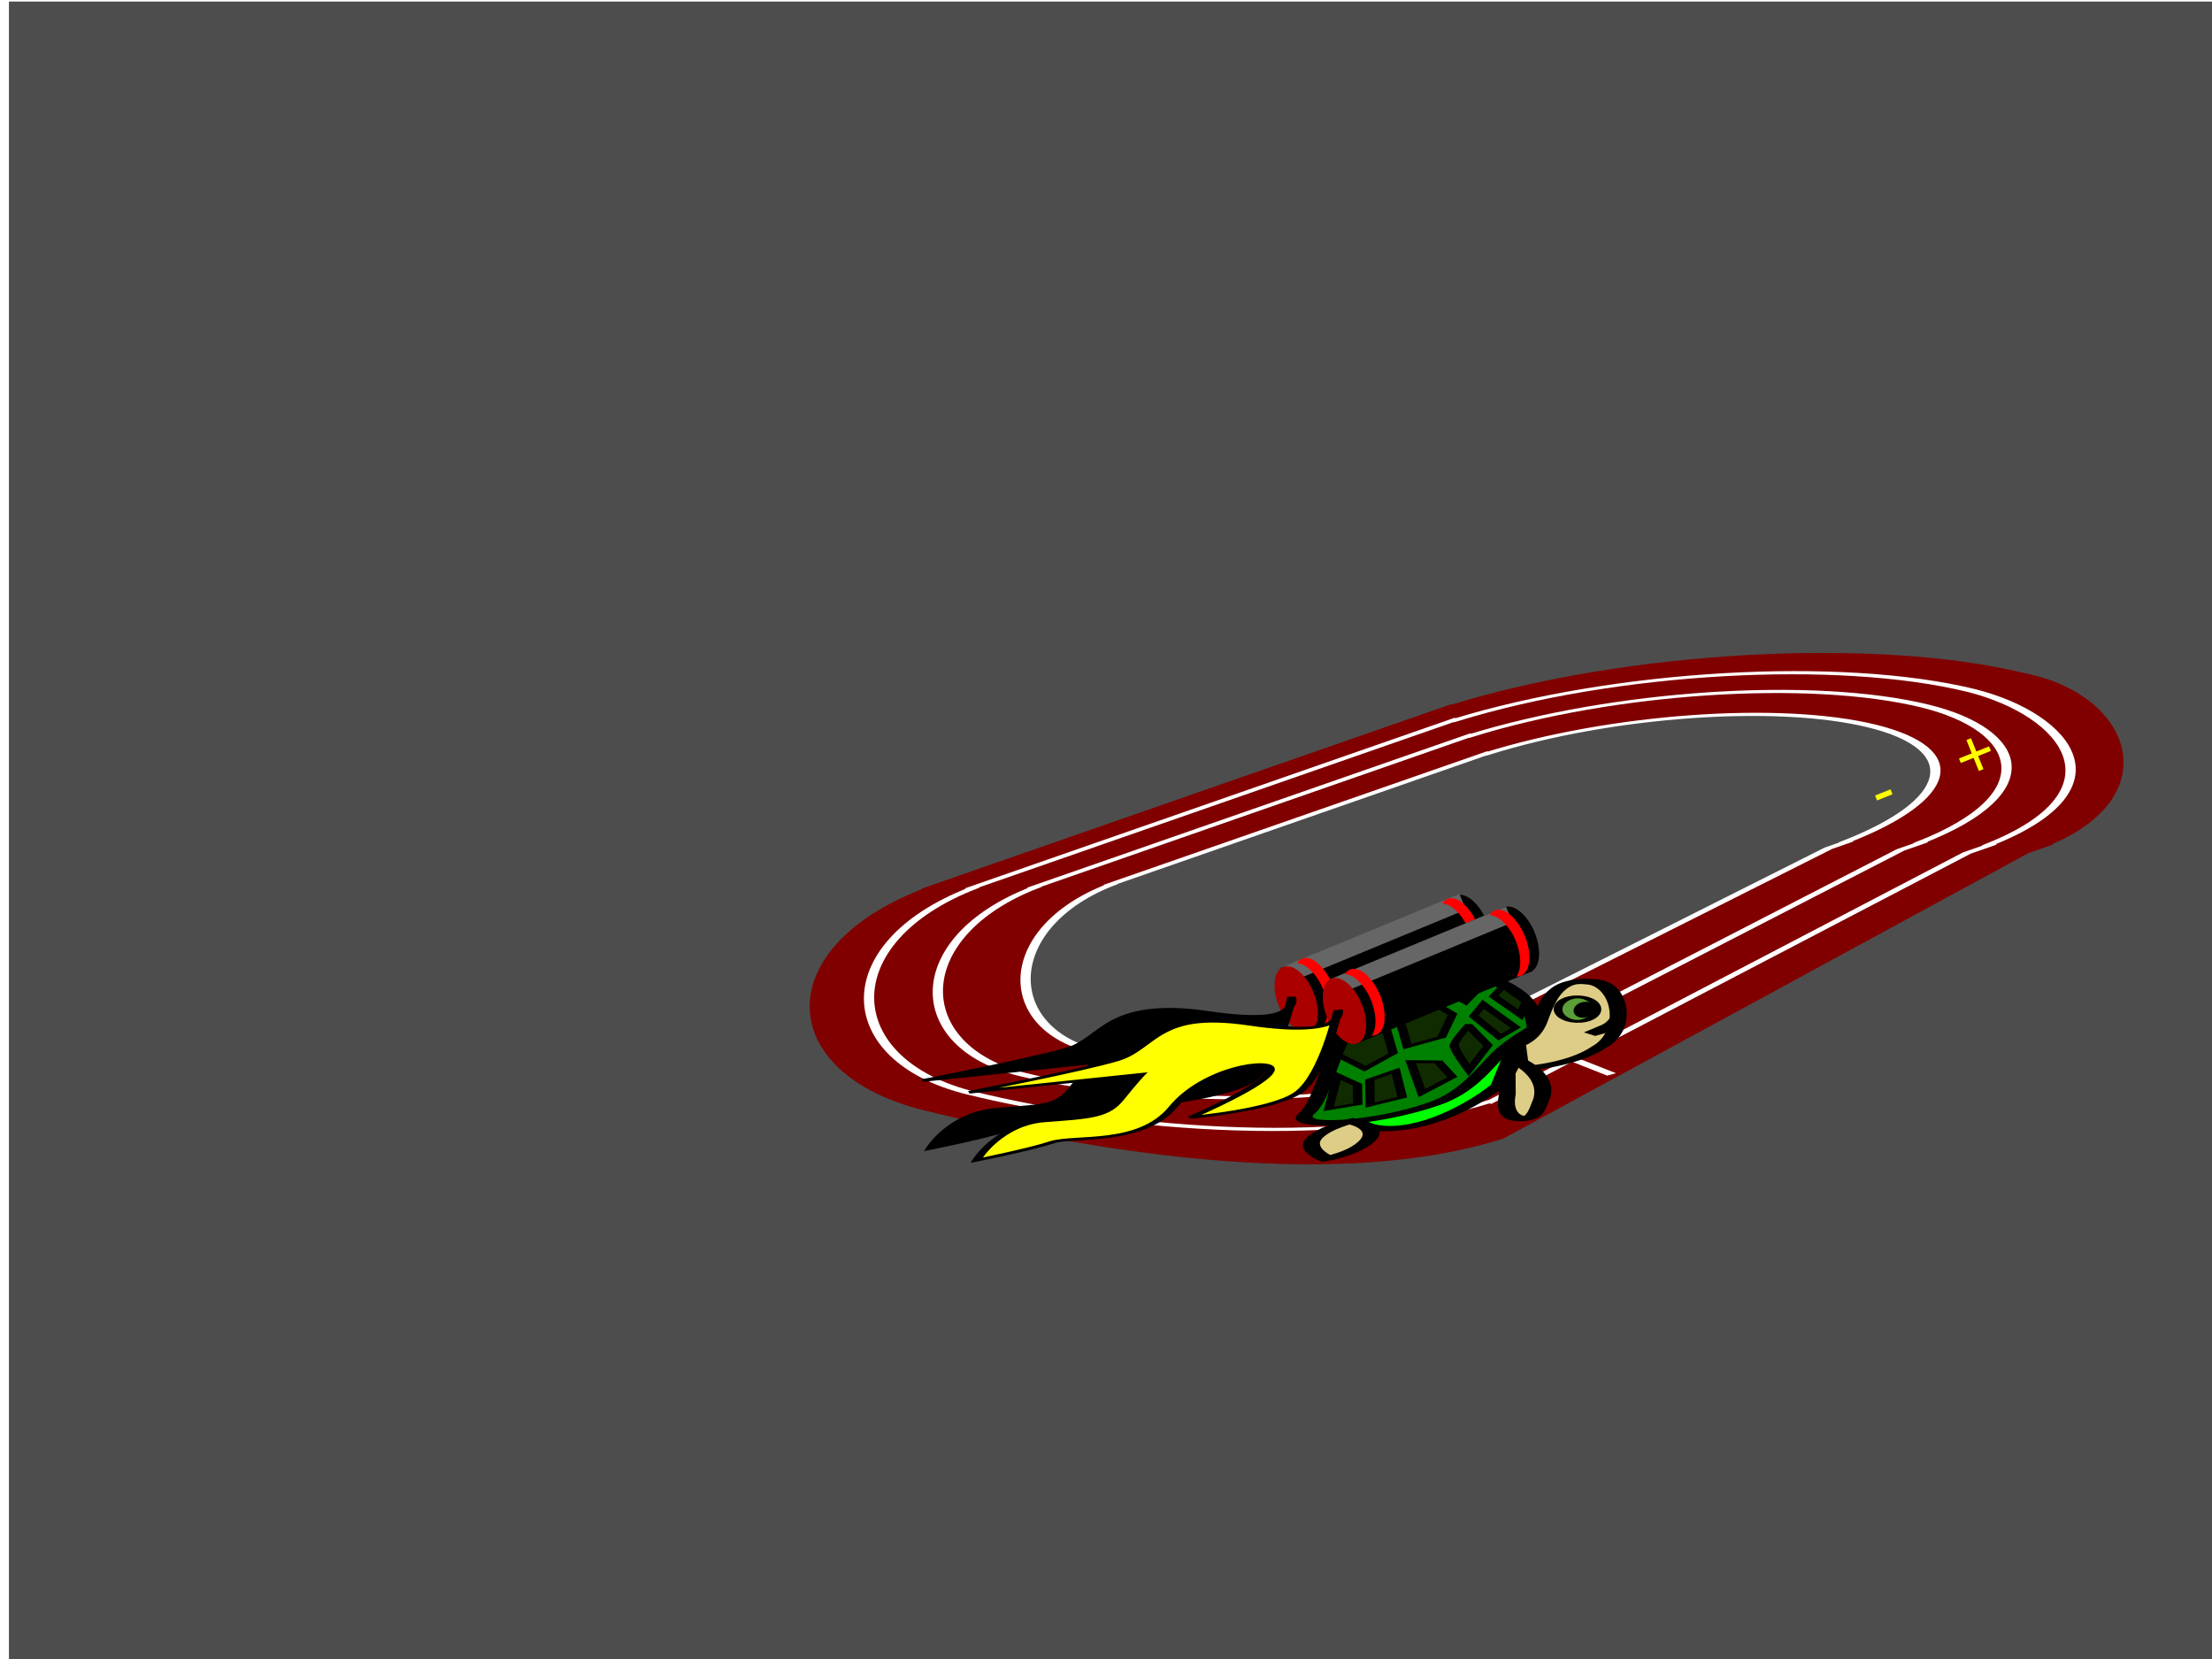
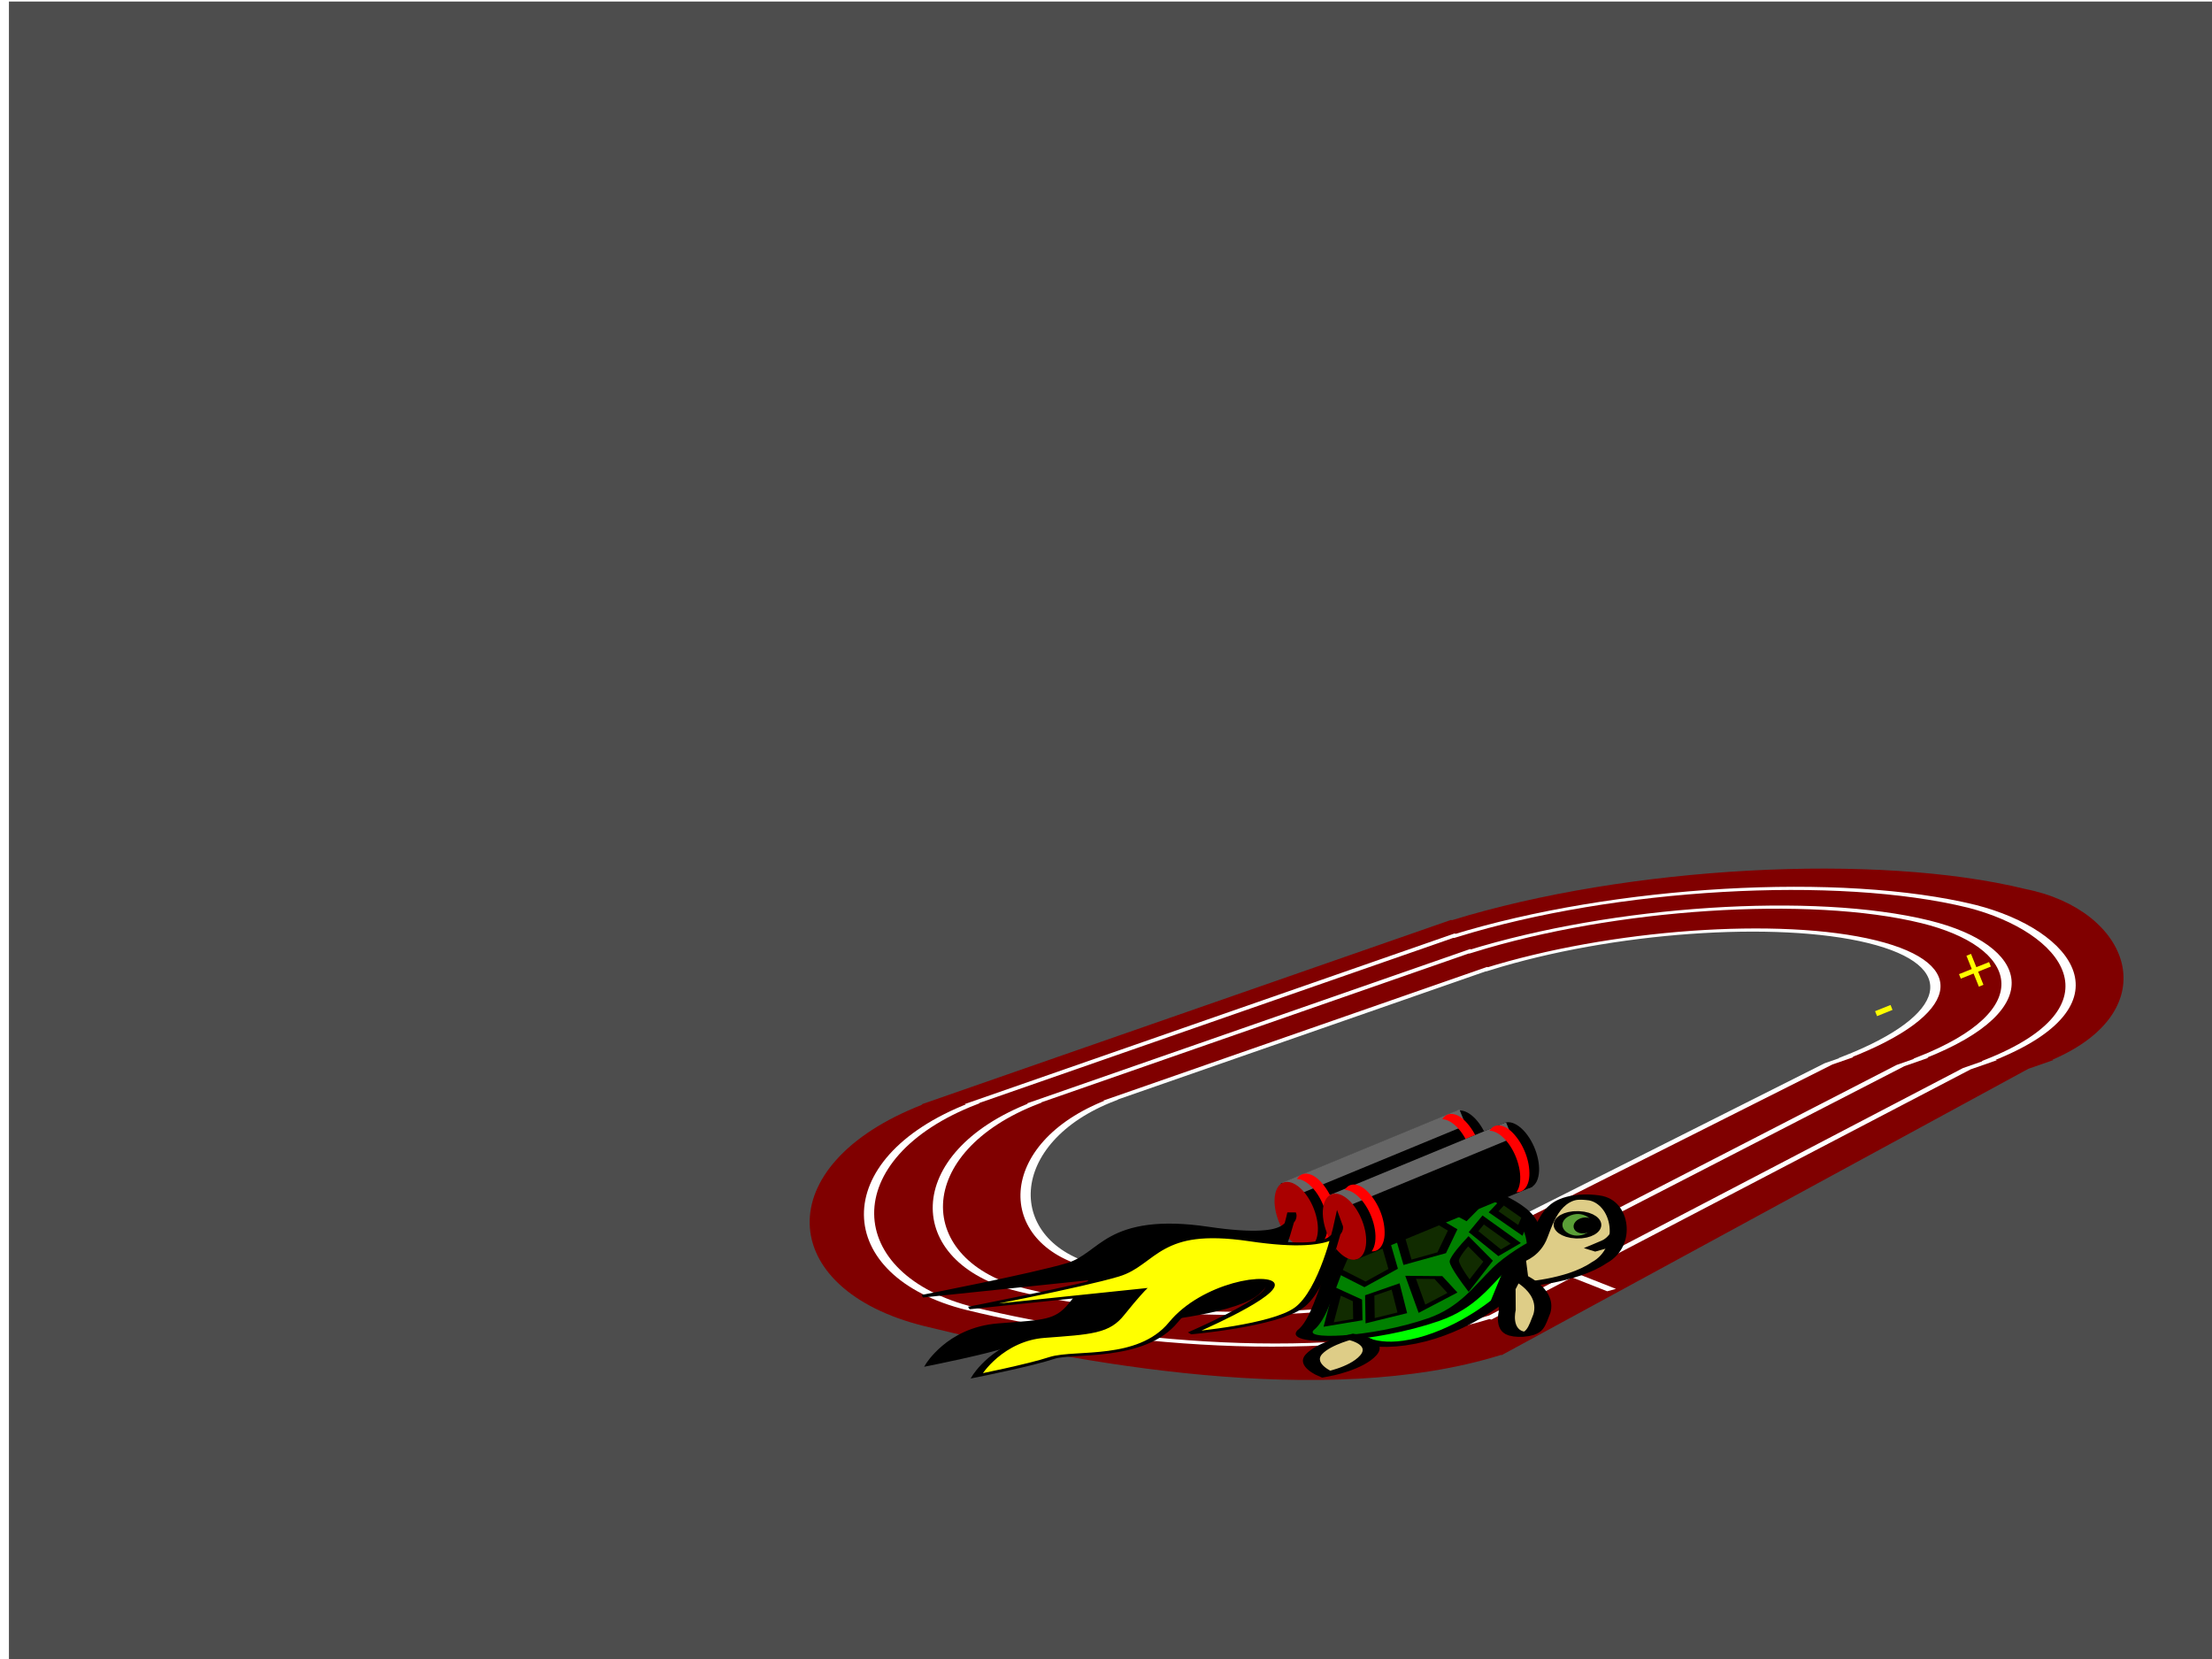
<svg xmlns="http://www.w3.org/2000/svg" width="800" height="600" viewBox="0 0 800 600" id="svg5343" version="1.1">
  <defs id="defs5345" />
  <g id="layer1" transform="translate(0,-452.3622)">
    <g id="g5953" transform="matrix(0.6005114,0.1478106,0.7056315,-0.2457659,-130.8136,223.7186)">
      <rect style="color:#000000;clip-rule:nonzero;display:inline;overflow:visible;visibility:visible;opacity:1;isolation:auto;mix-blend-mode:normal;color-interpolation:sRGB;color-interpolation-filters:linearRGB;solid-color:#000000;solid-opacity:1;fill:#4d4d4d;fill-opacity:1;fill-rule:evenodd;stroke:#ffffff;stroke-width:4.099;stroke-linecap:round;stroke-linejoin:miter;stroke-miterlimit:4;stroke-dasharray:none;stroke-dashoffset:0;stroke-opacity:1;color-rendering:auto;image-rendering:auto;shape-rendering:auto;text-rendering:auto;enable-background:accumulate" id="rect5989" width="912.488" height="2217.638" x="150.568" y="841.072" transform="matrix(0.8569524,0.5153955,0.7615532,-0.6481024,0,0)" />
-       <g id="g5991" transform="translate(408.3331,-207.81)">
+       <g id="g5991" transform="translate(626.8427,-393.7674)">
        <path style="color:#000000;clip-rule:nonzero;display:inline;overflow:visible;visibility:visible;opacity:1;isolation:auto;mix-blend-mode:normal;color-interpolation:sRGB;color-interpolation-filters:linearRGB;solid-color:#000000;solid-opacity:1;fill:#800000;fill-opacity:1;fill-rule:evenodd;stroke:none;stroke-width:4;stroke-linecap:round;stroke-linejoin:miter;stroke-miterlimit:4;stroke-dasharray:none;stroke-dashoffset:0;stroke-opacity:1;color-rendering:auto;image-rendering:auto;shape-rendering:auto;text-rendering:auto;enable-background:accumulate" d="m 1811.134,-1021.818 c -89.899,0.088 -218.784,106.123 -225.148,190.566 l -0.607,0 0,258.57 0,12.857 0.615,0 c 7.116,83.876 81.457,148.537 170.812,148.572 57.989,4.334 172.8,-73.738 182.455,-141.53 l 0.683,0 0,-12.857 104.251,-358.628 -0.432,0 c -6.369,-84.507 -142.661,-97.55 -232.629,-97.55 z" id="path5891" />
        <path style="color:#000000;clip-rule:nonzero;display:inline;overflow:visible;visibility:visible;opacity:1;isolation:auto;mix-blend-mode:normal;color-interpolation:sRGB;color-interpolation-filters:linearRGB;solid-color:#000000;solid-opacity:1;fill:none;fill-opacity:1;fill-rule:evenodd;stroke:#ffffff;stroke-width:4;stroke-linecap:round;stroke-linejoin:miter;stroke-miterlimit:4;stroke-dasharray:none;stroke-dashoffset:0;stroke-opacity:1;color-rendering:auto;image-rendering:auto;shape-rendering:auto;text-rendering:auto;enable-background:accumulate" d="m 1809.705,-996.967 c -80.238,0.08 -201.11,100.242 -206.79,177.11 l -0.542,0 0,235.375 0,11.704 0.549,0 c 6.352,76.352 72.703,135.212 152.455,135.244 59.181,-0.795 155.803,-53.046 162.153,-129.376 l 0.61,0 0,-11.704 83.791,-315.186 -0.385,0 c -5.685,-76.926 -111.541,-103.167 -191.84,-103.167 z" id="path5891-9" />
        <path style="color:#000000;clip-rule:nonzero;display:inline;overflow:visible;visibility:visible;opacity:1;isolation:auto;mix-blend-mode:normal;color-interpolation:sRGB;color-interpolation-filters:linearRGB;solid-color:#000000;solid-opacity:1;fill:none;fill-opacity:1;fill-rule:evenodd;stroke:#ffffff;stroke-width:4;stroke-linecap:round;stroke-linejoin:miter;stroke-miterlimit:4;stroke-dasharray:none;stroke-dashoffset:0;stroke-opacity:1;color-rendering:auto;image-rendering:auto;shape-rendering:auto;text-rendering:auto;enable-background:accumulate" d="m 1808.991,-969.987 c -68.711,0.072 -180.024,94.468 -184.888,163.897 l -0.464,0 0,212.599 0,10.571 0.47,0 c 5.439,68.963 62.259,122.128 130.554,122.157 58.699,-0.003 130.92,-49.693 136.358,-118.636 l 0.522,0 0,-10.571 70.885,-275.758 -0.33,0 c -4.868,-69.482 -84.344,-104.258 -153.107,-104.259 z" id="path5891-9-7" />
        <path style="color:#000000;clip-rule:nonzero;display:inline;overflow:visible;visibility:visible;opacity:1;isolation:auto;mix-blend-mode:normal;color-interpolation:sRGB;color-interpolation-filters:linearRGB;solid-color:#000000;solid-opacity:1;fill:#4d4d4d;fill-opacity:1;fill-rule:evenodd;stroke:#ffffff;stroke-width:4;stroke-linecap:round;stroke-linejoin:miter;stroke-miterlimit:4;stroke-dasharray:none;stroke-dashoffset:0;stroke-opacity:1;color-rendering:auto;image-rendering:auto;shape-rendering:auto;text-rendering:auto;enable-background:accumulate" d="m 1810.42,-934.457 c -56.821,0.062 -158.273,87.106 -162.296,147.053 l -0.384,0 0,183.562 0,9.128 0.389,0 c 4.498,59.545 51.485,105.448 107.963,105.473 56.462,-0.048 103.424,-45.946 107.921,-105.473 l 0.432,0 0,-9.128 54.328,-224.128 -0.273,0 c -4.026,-59.993 -51.216,-106.487 -108.08,-106.487 z" id="path5891-9-8" />
        <path id="path5959" d="m 1919.044,-828.268 98.024,-16.611" style="fill:#ffffff;fill-rule:evenodd;stroke:#ffffff;stroke-width:3.985;stroke-linecap:butt;stroke-linejoin:miter;stroke-miterlimit:4;stroke-dasharray:none;stroke-opacity:1" />
      </g>
-       <path style="fill:#00ff00;fill-rule:evenodd;stroke:#000000;stroke-width:6.63px;stroke-linecap:butt;stroke-linejoin:miter;stroke-opacity:1" d="m 2361.043,-1047.018 35.12,-38.438 c 0,0 18.579,-35.324 11.372,-53.742 -7.206,-18.418 -32.016,-5.967 -32.016,-5.967 z" id="path4701-8" />
-       <path style="fill:#008000;fill-rule:evenodd;stroke:#000000;stroke-width:6.63px;stroke-linecap:butt;stroke-linejoin:miter;stroke-opacity:1" d="m 2350.854,-1028.352 c 0,0 -20.322,16.859 -39.118,24.624 -28.75,11.877 -60.166,13.825 -58.696,-9.46 2.433,-38.51 94,-116.246 105.119,-139.226 9.489,-14.254 34.207,5.576 34.376,36.339 0.094,17.393 -16.84,39.352 -28.45,58.464 -8.926,14.693 -13.232,29.26 -13.232,29.26 z" id="path4699-0" />
-       <path style="fill:#decd87;fill-rule:evenodd;stroke:#000000;stroke-width:6.63px;stroke-linecap:butt;stroke-linejoin:miter;stroke-opacity:1" d="m 2362.374,-1047.296 c 0,0 0.433,7.268 -15.175,23.945 -21.227,22.679 -39.991,42.708 -21.541,46.413 13.514,2.714 61.841,-34.697 67.643,-54.799 9.483,-22.588 -5.643,-35.506 -5.643,-35.506 z" id="path4703-9" />
-       <path style="fill:#decd87;fill-rule:evenodd;stroke:#000000;stroke-width:6.63px;stroke-linecap:butt;stroke-linejoin:miter;stroke-opacity:1" d="m 2376.189,-1060.501 c 0,0 25.569,-4.237 48.336,-27.158 10.871,-11.896 20.659,-20.911 12.54,-22.599 -8.118,-1.689 -27.365,17.433 -27.365,17.433 l -21.45,18.193 z" id="path4705-5" />
-       <path style="fill:#decd87;fill-rule:evenodd;stroke:#000000;stroke-width:6.63px;stroke-linecap:butt;stroke-linejoin:miter;stroke-opacity:1" d="m 2380.878,-1148.192 c 0,0 15.319,1.804 24.809,-12.45 9.49,-14.254 4.366,-25.247 4.366,-25.247 0,0 -17.242,3.234 -24.743,14.795 -7.5,11.56 -4.432,22.902 -4.432,22.902 z" id="path4707-1" />
-       <ellipse style="color:#000000;clip-rule:nonzero;display:inline;overflow:visible;visibility:visible;opacity:1;isolation:auto;mix-blend-mode:normal;color-interpolation:sRGB;color-interpolation-filters:linearRGB;solid-color:#000000;solid-opacity:1;fill:#008000;fill-opacity:0.595;fill-rule:evenodd;stroke:#000000;stroke-width:3.766;stroke-linecap:butt;stroke-linejoin:miter;stroke-miterlimit:4;stroke-dasharray:none;stroke-dashoffset:0;stroke-opacity:1;color-rendering:auto;image-rendering:auto;shape-rendering:auto;text-rendering:auto;enable-background:accumulate" id="path4717-4" cx="-894.959" cy="2064.272" rx="8.34" ry="16.129" transform="matrix(-0.907304,-0.4204753,0.7437147,-0.6684972,0,0)" />
-       <path style="fill:#112b00;fill-rule:evenodd;stroke:#000000;stroke-width:3.61px;stroke-linecap:butt;stroke-linejoin:miter;stroke-opacity:1" d="m 2325.301,-1040.96 27.281,-13.045 18.072,-25.146 c 0,0 -25.365,13.909 -30.228,18.148 -4.863,4.239 -15.126,20.043 -15.126,20.043 z" id="path4746-1" />
-       <path style="fill:#112b00;fill-rule:evenodd;stroke:#000000;stroke-width:3.61px;stroke-linecap:butt;stroke-linejoin:miter;stroke-opacity:1" d="m 2351.616,-1078.658 -10.075,-5.681 35.853,-24.692 -5.442,20.249 z" id="path4748-4" />
-       <path style="fill:#112b00;fill-rule:evenodd;stroke:#000000;stroke-width:3.61px;stroke-linecap:butt;stroke-linejoin:miter;stroke-opacity:1" d="m 2345.519,-1095.409 29.075,-21.317 -3.357,-13.623 -25.737,21.688 z" id="path4750-8" />
-       <path style="fill:#112b00;fill-rule:evenodd;stroke:#000000;stroke-width:3.61px;stroke-linecap:butt;stroke-linejoin:miter;stroke-opacity:1" d="m 2329.903,-1111.914 16.298,-3.621 19.616,-16.502 -5.377,-10.372 z" id="path4752-9" />
-       <path style="fill:#112b00;fill-rule:evenodd;stroke:#000000;stroke-width:3.61px;stroke-linecap:butt;stroke-linejoin:miter;stroke-opacity:1" d="m 2253.738,-1004.375 14.259,-13.622 8.883,-23.994 -10.673,-2.923 -14.24,26.874 z" id="path4756-4" />
-       <path style="fill:#112b00;fill-rule:evenodd;stroke:#000000;stroke-width:3.61px;stroke-linecap:butt;stroke-linejoin:miter;stroke-opacity:1" d="m 2348.11,-1044.292 -30.619,12.675 -8.408,12.1 35.214,-13.251 z" id="path4758-4" />
-       <path style="fill:#112b00;fill-rule:evenodd;stroke:#000000;stroke-width:3.61px;stroke-linecap:butt;stroke-linejoin:miter;stroke-opacity:1" d="m 2304.446,-1010.258 28.27,-10.329 -11.416,12.635 -24.005,8.847 z" id="path4760-7" />
-       <path style="fill:#112b00;fill-rule:evenodd;stroke:#000000;stroke-width:3.61px;stroke-linecap:butt;stroke-linejoin:miter;stroke-opacity:1" d="m 2284.335,-995.114 16.156,-26.01 -29.094,8.065 -12.014,15.392 11.002,3.828 z" id="path4762-6" />
-       <path style="fill:#112b00;fill-rule:evenodd;stroke:#000000;stroke-width:3.61px;stroke-linecap:butt;stroke-linejoin:miter;stroke-opacity:1" d="m 2327.63,-1056.558 -19.226,21.977 -28.765,8.97 12.551,-22.718 33.01,-23.704 z" id="path4764-8" />
-       <path style="fill:#112b00;fill-rule:evenodd;stroke:#000000;stroke-width:3.61px;stroke-linecap:butt;stroke-linejoin:miter;stroke-opacity:1" d="m 2278.387,-1059.853 15.432,2.8 33.011,-23.704 5.771,-19.343 -23.407,6.09 z" id="path4766-2" />
-       <ellipse style="color:#000000;clip-rule:nonzero;display:inline;overflow:visible;visibility:visible;opacity:1;isolation:auto;mix-blend-mode:normal;color-interpolation:sRGB;color-interpolation-filters:linearRGB;solid-color:#000000;solid-opacity:1;fill:#000000;fill-opacity:1;fill-rule:evenodd;stroke:none;stroke-width:2;stroke-linecap:butt;stroke-linejoin:miter;stroke-miterlimit:4;stroke-dasharray:none;stroke-dashoffset:0;stroke-opacity:1;color-rendering:auto;image-rendering:auto;shape-rendering:auto;text-rendering:auto;enable-background:accumulate" id="path4770-8" cx="-642.86" cy="2654.042" rx="4.353" ry="10.448" transform="matrix(-0.363866,-0.9314513,0.7974048,-0.6034447,0,0)" />
-       <path style="fill:#000000;fill-opacity:1;fill-rule:evenodd;stroke:#000000;stroke-width:3.842px;stroke-linecap:butt;stroke-linejoin:miter;stroke-opacity:1" d="m 2366.784,-1000.28 c 0,0 6.228,-7.067 6.868,-11.353 0.64,-4.285 1.145,-8.945 1.145,-8.945 l 4.268,-0.361 c 0,0 1.174,6.247 -0.019,9.041 -1.183,2.793 -12.272,11.618 -12.272,11.618 z" id="path4776-3" />
-       <g id="g4416-9-8-6" transform="matrix(0.2547165,-2.599,5.369055,-3.610643,-3162.958,2720.536)">
+       <path style="fill:#00ff00;fill-rule:evenodd;stroke:#000000;stroke-width:6.63px;stroke-linecap:butt;stroke-linejoin:miter;stroke-opacity:1" d="m 2579.552,-1232.974 35.12,-38.438 c 0,0 18.579,-35.324 11.372,-53.742 -7.206,-18.418 -32.016,-5.967 -32.016,-5.967 z" id="path4701-8" />
+       <path style="fill:#008000;fill-rule:evenodd;stroke:#000000;stroke-width:6.63px;stroke-linecap:butt;stroke-linejoin:miter;stroke-opacity:1" d="m 2569.363,-1214.308 c 0,0 -20.322,16.859 -39.118,24.624 -28.75,11.877 -60.166,13.825 -58.696,-9.46 2.433,-38.51 94,-116.246 105.119,-139.226 9.489,-14.254 34.207,5.576 34.376,36.339 0.094,17.393 -16.84,39.352 -28.45,58.464 -8.926,14.693 -13.232,29.26 -13.232,29.26 z" id="path4699-0" />
+       <path style="fill:#decd87;fill-rule:evenodd;stroke:#000000;stroke-width:6.63px;stroke-linecap:butt;stroke-linejoin:miter;stroke-opacity:1" d="m 2580.883,-1233.252 c 0,0 0.433,7.268 -15.175,23.945 -21.227,22.679 -39.991,42.707 -21.541,46.413 13.514,2.714 61.841,-34.697 67.643,-54.799 9.483,-22.588 -5.643,-35.506 -5.643,-35.506 z" id="path4703-9" />
+       <path style="fill:#decd87;fill-rule:evenodd;stroke:#000000;stroke-width:6.63px;stroke-linecap:butt;stroke-linejoin:miter;stroke-opacity:1" d="m 2594.698,-1246.457 c 0,0 25.569,-4.237 48.336,-27.158 10.871,-11.896 20.659,-20.911 12.54,-22.599 -8.118,-1.689 -27.365,17.433 -27.365,17.433 l -21.45,18.193 z" id="path4705-5" />
+       <path style="fill:#decd87;fill-rule:evenodd;stroke:#000000;stroke-width:6.63px;stroke-linecap:butt;stroke-linejoin:miter;stroke-opacity:1" d="m 2599.387,-1334.148 c 0,0 15.319,1.804 24.809,-12.45 9.49,-14.254 4.366,-25.247 4.366,-25.247 0,0 -17.242,3.234 -24.743,14.795 -7.5,11.56 -4.432,22.902 -4.432,22.902 z" id="path4707-1" />
+       <ellipse style="color:#000000;clip-rule:nonzero;display:inline;overflow:visible;visibility:visible;opacity:1;isolation:auto;mix-blend-mode:normal;color-interpolation:sRGB;color-interpolation-filters:linearRGB;solid-color:#000000;solid-opacity:1;fill:#008000;fill-opacity:0.595;fill-rule:evenodd;stroke:#000000;stroke-width:3.766;stroke-linecap:butt;stroke-linejoin:miter;stroke-miterlimit:4;stroke-dasharray:none;stroke-dashoffset:0;stroke-opacity:1;color-rendering:auto;image-rendering:auto;shape-rendering:auto;text-rendering:auto;enable-background:accumulate" id="path4717-4" cx="-903.416" cy="2347.765" rx="8.34" ry="16.129" transform="matrix(-0.907304,-0.4204753,0.7437147,-0.6684972,0,0)" />
+       <path style="fill:#112b00;fill-rule:evenodd;stroke:#000000;stroke-width:3.61px;stroke-linecap:butt;stroke-linejoin:miter;stroke-opacity:1" d="m 2543.81,-1226.916 27.281,-13.045 18.072,-25.146 c 0,0 -25.365,13.909 -30.228,18.148 -4.863,4.239 -15.126,20.043 -15.126,20.043 z" id="path4746-1" />
+       <path style="fill:#112b00;fill-rule:evenodd;stroke:#000000;stroke-width:3.61px;stroke-linecap:butt;stroke-linejoin:miter;stroke-opacity:1" d="m 2570.125,-1264.613 -10.075,-5.681 35.853,-24.692 -5.442,20.249 z" id="path4748-4" />
+       <path style="fill:#112b00;fill-rule:evenodd;stroke:#000000;stroke-width:3.61px;stroke-linecap:butt;stroke-linejoin:miter;stroke-opacity:1" d="m 2564.028,-1281.365 29.075,-21.317 -3.357,-13.623 -25.737,21.688 z" id="path4750-8" />
+       <path style="fill:#112b00;fill-rule:evenodd;stroke:#000000;stroke-width:3.61px;stroke-linecap:butt;stroke-linejoin:miter;stroke-opacity:1" d="m 2548.413,-1297.87 16.298,-3.621 19.616,-16.502 -5.377,-10.372 z" id="path4752-9" />
+       <path style="fill:#112b00;fill-rule:evenodd;stroke:#000000;stroke-width:3.61px;stroke-linecap:butt;stroke-linejoin:miter;stroke-opacity:1" d="m 2472.248,-1190.331 14.259,-13.622 8.883,-23.994 -10.673,-2.923 -14.24,26.874 z" id="path4756-4" />
+       <path style="fill:#112b00;fill-rule:evenodd;stroke:#000000;stroke-width:3.61px;stroke-linecap:butt;stroke-linejoin:miter;stroke-opacity:1" d="m 2566.619,-1230.248 -30.619,12.675 -8.408,12.1 35.214,-13.251 z" id="path4758-4" />
+       <path style="fill:#112b00;fill-rule:evenodd;stroke:#000000;stroke-width:3.61px;stroke-linecap:butt;stroke-linejoin:miter;stroke-opacity:1" d="m 2522.955,-1196.214 28.27,-10.329 -11.416,12.635 -24.005,8.847 z" id="path4760-7" />
+       <path style="fill:#112b00;fill-rule:evenodd;stroke:#000000;stroke-width:3.61px;stroke-linecap:butt;stroke-linejoin:miter;stroke-opacity:1" d="m 2502.844,-1181.07 16.156,-26.01 -29.094,8.065 -12.014,15.392 11.002,3.828 z" id="path4762-6" />
+       <path style="fill:#112b00;fill-rule:evenodd;stroke:#000000;stroke-width:3.61px;stroke-linecap:butt;stroke-linejoin:miter;stroke-opacity:1" d="m 2546.14,-1242.514 -19.226,21.977 -28.765,8.97 12.551,-22.718 33.01,-23.704 z" id="path4764-8" />
+       <path style="fill:#112b00;fill-rule:evenodd;stroke:#000000;stroke-width:3.61px;stroke-linecap:butt;stroke-linejoin:miter;stroke-opacity:1" d="m 2496.896,-1245.809 15.432,2.8 33.011,-23.704 5.771,-19.343 -23.407,6.09 z" id="path4766-2" />
+       <ellipse style="color:#000000;clip-rule:nonzero;display:inline;overflow:visible;visibility:visible;opacity:1;isolation:auto;mix-blend-mode:normal;color-interpolation:sRGB;color-interpolation-filters:linearRGB;solid-color:#000000;solid-opacity:1;fill:#000000;fill-opacity:1;fill-rule:evenodd;stroke:none;stroke-width:2;stroke-linecap:butt;stroke-linejoin:miter;stroke-miterlimit:4;stroke-dasharray:none;stroke-dashoffset:0;stroke-opacity:1;color-rendering:auto;image-rendering:auto;shape-rendering:auto;text-rendering:auto;enable-background:accumulate" id="path4770-8" cx="-625.792" cy="2935.859" rx="4.353" ry="10.448" transform="matrix(-0.363866,-0.9314513,0.7974048,-0.6034447,0,0)" />
+       <path style="fill:#000000;fill-opacity:1;fill-rule:evenodd;stroke:#000000;stroke-width:3.842px;stroke-linecap:butt;stroke-linejoin:miter;stroke-opacity:1" d="m 2585.293,-1186.236 c 0,0 6.228,-7.067 6.868,-11.353 0.64,-4.285 1.145,-8.945 1.145,-8.945 l 4.268,-0.361 c 0,0 1.174,6.247 -0.019,9.041 -1.183,2.793 -12.272,11.618 -12.272,11.618 z" id="path4776-3" />
+       <g id="g4416-9-8-6" transform="matrix(0.2547165,-2.599,5.369055,-3.610643,-2944.449,2534.58)">
        <g transform="matrix(1.087328,0.00996893,-0.00778821,1.391784,22.65213,-399.5165)" id="g3480-3-9-1">
          <rect style="color:#000000;clip-rule:nonzero;display:inline;overflow:visible;visibility:visible;opacity:1;isolation:auto;mix-blend-mode:normal;color-interpolation:sRGB;color-interpolation-filters:linearRGB;solid-color:#000000;solid-opacity:1;fill:#000000;fill-opacity:1;fill-rule:evenodd;stroke:none;stroke-width:3.543;stroke-linecap:round;stroke-linejoin:miter;stroke-miterlimit:4;stroke-dasharray:none;stroke-dashoffset:0;stroke-opacity:1;color-rendering:auto;image-rendering:auto;shape-rendering:auto;text-rendering:auto;enable-background:accumulate" id="rect3410-60-7-0" width="35.142" height="10" x="5.966" y="1002.522" />
          <path style="color:#000000;clip-rule:nonzero;display:inline;overflow:visible;visibility:visible;opacity:1;isolation:auto;mix-blend-mode:normal;color-interpolation:sRGB;color-interpolation-filters:linearRGB;solid-color:#000000;solid-opacity:1;fill:#000000;fill-opacity:1;fill-rule:evenodd;stroke:none;stroke-width:3.543;stroke-linecap:round;stroke-linejoin:miter;stroke-miterlimit:4;stroke-dasharray:none;stroke-dashoffset:0;stroke-opacity:1;color-rendering:auto;image-rendering:auto;shape-rendering:auto;text-rendering:auto;enable-background:accumulate" id="path3412-6-3-6" d="m 8.667,1003.886 a 3.42,5 0 0 1 0.15,7.051 3.42,5 0 0 1 -4.822,0.253 3.42,5 0 0 1 -0.196,-7.049 3.42,5 0 0 1 4.82,-0.32" />
          <rect style="color:#000000;clip-rule:nonzero;display:inline;overflow:visible;visibility:visible;opacity:1;isolation:auto;mix-blend-mode:normal;color-interpolation:sRGB;color-interpolation-filters:linearRGB;solid-color:#000000;solid-opacity:1;fill:#666666;fill-opacity:1;fill-rule:evenodd;stroke:none;stroke-width:3.543;stroke-linecap:round;stroke-linejoin:miter;stroke-miterlimit:4;stroke-dasharray:none;stroke-dashoffset:0;stroke-opacity:1;color-rendering:auto;image-rendering:auto;shape-rendering:auto;text-rendering:auto;enable-background:accumulate" id="rect3410-6-3-5-2-6-3" width="35.142" height="2.453" x="5.612" y="1002.475" />
          <path style="color:#000000;clip-rule:nonzero;display:inline;overflow:visible;visibility:visible;opacity:1;isolation:auto;mix-blend-mode:normal;color-interpolation:sRGB;color-interpolation-filters:linearRGB;solid-color:#000000;solid-opacity:1;fill:#aa0000;fill-opacity:1;fill-rule:evenodd;stroke:none;stroke-width:3.543;stroke-linecap:round;stroke-linejoin:miter;stroke-miterlimit:4;stroke-dasharray:none;stroke-dashoffset:0;stroke-opacity:1;color-rendering:auto;image-rendering:auto;shape-rendering:auto;text-rendering:auto;enable-background:accumulate" id="path3412-3-6-1-2" d="m 43.012,1003.886 a 3.42,5 0 0 1 0.15,7.051 3.42,5 0 0 1 -4.822,0.253 3.42,5 0 0 1 -0.196,-7.049 3.42,5 0 0 1 4.82,-0.32" />
          <path id="path3412-3-5-9-0-1-2-0" d="m 7.861,1002.506 c -1.097,0.088 -1.945,0.881 -2.462,1.895 -1.033,2.029 -0.99,4.651 0.173,6.586 0.581,0.968 1.554,1.684 2.652,1.615 0.24,-0.015 0.466,-0.07 0.682,-0.148 a 3.42,5 0 0 1 -1.26,-1.077 3.42,5 0 0 1 -0.194,-7.049 3.42,5 0 0 1 1.746,-1.49 c -0.404,-0.238 -0.853,-0.37 -1.337,-0.332 z" style="color:#000000;font-style:normal;font-variant:normal;font-weight:normal;font-stretch:normal;font-size:medium;line-height:normal;font-family:sans-serif;text-indent:0;text-align:start;text-decoration:none;text-decoration-line:none;text-decoration-style:solid;text-decoration-color:#000000;letter-spacing:normal;word-spacing:normal;text-transform:none;direction:ltr;block-progression:tb;writing-mode:lr-tb;baseline-shift:baseline;text-anchor:start;white-space:normal;clip-rule:nonzero;display:inline;overflow:visible;visibility:visible;opacity:1;isolation:auto;mix-blend-mode:normal;color-interpolation:sRGB;color-interpolation-filters:linearRGB;solid-color:#000000;solid-opacity:1;fill:#ff0000;fill-opacity:1;fill-rule:evenodd;stroke:none;stroke-width:2.447;stroke-linecap:round;stroke-linejoin:miter;stroke-miterlimit:4;stroke-dasharray:none;stroke-dashoffset:0;stroke-opacity:1;color-rendering:auto;image-rendering:auto;shape-rendering:auto;text-rendering:auto;enable-background:accumulate" />
          <rect style="color:#000000;clip-rule:nonzero;display:inline;overflow:visible;visibility:visible;opacity:1;isolation:auto;mix-blend-mode:normal;color-interpolation:sRGB;color-interpolation-filters:linearRGB;solid-color:#000000;solid-opacity:1;fill:#000000;fill-opacity:1;fill-rule:evenodd;stroke:none;stroke-width:3.543;stroke-linecap:round;stroke-linejoin:miter;stroke-miterlimit:4;stroke-dasharray:none;stroke-dashoffset:0;stroke-opacity:1;color-rendering:auto;image-rendering:auto;shape-rendering:auto;text-rendering:auto;enable-background:accumulate" id="rect3410-6-8-9-6" width="35.142" height="10" x="-1.418" y="1006.72" />
          <path style="color:#000000;clip-rule:nonzero;display:inline;overflow:visible;visibility:visible;opacity:1;isolation:auto;mix-blend-mode:normal;color-interpolation:sRGB;color-interpolation-filters:linearRGB;solid-color:#000000;solid-opacity:1;fill:#000000;fill-opacity:1;fill-rule:evenodd;stroke:none;stroke-width:3.543;stroke-linecap:round;stroke-linejoin:miter;stroke-miterlimit:4;stroke-dasharray:none;stroke-dashoffset:0;stroke-opacity:1;color-rendering:auto;image-rendering:auto;shape-rendering:auto;text-rendering:auto;enable-background:accumulate" id="path3412-7-7-3-1" d="m 1.283,1008.084 a 3.42,5 0 0 1 0.15,7.051 3.42,5 0 0 1 -4.822,0.253 3.42,5 0 0 1 -0.196,-7.048 3.42,5 0 0 1 4.82,-0.32" />
          <rect style="color:#000000;clip-rule:nonzero;display:inline;overflow:visible;visibility:visible;opacity:1;isolation:auto;mix-blend-mode:normal;color-interpolation:sRGB;color-interpolation-filters:linearRGB;solid-color:#000000;solid-opacity:1;fill:#666666;fill-opacity:1;fill-rule:evenodd;stroke:none;stroke-width:3.543;stroke-linecap:round;stroke-linejoin:miter;stroke-miterlimit:4;stroke-dasharray:none;stroke-dashoffset:0;stroke-opacity:1;color-rendering:auto;image-rendering:auto;shape-rendering:auto;text-rendering:auto;enable-background:accumulate" id="rect3410-6-3-9-1-5" width="35.142" height="2.453" x="-1.418" y="1006.72" />
          <path id="path3412-3-5-9-7-2-9-5" d="m 36.709,1002.465 c -1.097,0.088 -1.945,0.881 -2.462,1.895 -1.033,2.029 -0.99,4.651 0.173,6.586 0.581,0.968 1.554,1.684 2.652,1.615 0.24,-0.015 0.466,-0.07 0.682,-0.148 a 3.42,5 0 0 1 -1.26,-1.077 3.42,5 0 0 1 -0.194,-7.049 3.42,5 0 0 1 1.746,-1.49 c -0.404,-0.238 -0.853,-0.37 -1.337,-0.332 z" style="color:#000000;font-style:normal;font-variant:normal;font-weight:normal;font-stretch:normal;font-size:medium;line-height:normal;font-family:sans-serif;text-indent:0;text-align:start;text-decoration:none;text-decoration-line:none;text-decoration-style:solid;text-decoration-color:#000000;letter-spacing:normal;word-spacing:normal;text-transform:none;direction:ltr;block-progression:tb;writing-mode:lr-tb;baseline-shift:baseline;text-anchor:start;white-space:normal;clip-rule:nonzero;display:inline;overflow:visible;visibility:visible;opacity:1;isolation:auto;mix-blend-mode:normal;color-interpolation:sRGB;color-interpolation-filters:linearRGB;solid-color:#000000;solid-opacity:1;fill:#ff0000;fill-opacity:1;fill-rule:evenodd;stroke:none;stroke-width:2.447;stroke-linecap:round;stroke-linejoin:miter;stroke-miterlimit:4;stroke-dasharray:none;stroke-dashoffset:0;stroke-opacity:1;color-rendering:auto;image-rendering:auto;shape-rendering:auto;text-rendering:auto;enable-background:accumulate" />
          <path style="color:#000000;clip-rule:nonzero;display:inline;overflow:visible;visibility:visible;opacity:1;isolation:auto;mix-blend-mode:normal;color-interpolation:sRGB;color-interpolation-filters:linearRGB;solid-color:#000000;solid-opacity:1;fill:#aa0000;fill-opacity:1;fill-rule:evenodd;stroke:none;stroke-width:3.543;stroke-linecap:round;stroke-linejoin:miter;stroke-miterlimit:4;stroke-dasharray:none;stroke-dashoffset:0;stroke-opacity:1;color-rendering:auto;image-rendering:auto;shape-rendering:auto;text-rendering:auto;enable-background:accumulate" id="path3412-3-5-0-4-4" d="m 35.627,1008.084 a 3.42,5 0 0 1 0.15,7.051 3.42,5 0 0 1 -4.822,0.253 3.42,5 0 0 1 -0.196,-7.048 3.42,5 0 0 1 4.82,-0.32" />
          <path id="path3412-3-5-9-23-7-7" d="m 29.331,1006.531 c -1.097,0.088 -1.945,0.881 -2.462,1.895 -1.033,2.029 -0.99,4.651 0.173,6.586 0.581,0.968 1.554,1.684 2.652,1.615 0.24,-0.015 0.466,-0.07 0.682,-0.148 a 3.42,5 0 0 1 -1.26,-1.077 3.42,5 0 0 1 -0.194,-7.049 3.42,5 0 0 1 1.746,-1.49 c -0.404,-0.238 -0.853,-0.37 -1.337,-0.332 z" style="color:#000000;font-style:normal;font-variant:normal;font-weight:normal;font-stretch:normal;font-size:medium;line-height:normal;font-family:sans-serif;text-indent:0;text-align:start;text-decoration:none;text-decoration-line:none;text-decoration-style:solid;text-decoration-color:#000000;letter-spacing:normal;word-spacing:normal;text-transform:none;direction:ltr;block-progression:tb;writing-mode:lr-tb;baseline-shift:baseline;text-anchor:start;white-space:normal;clip-rule:nonzero;display:inline;overflow:visible;visibility:visible;opacity:1;isolation:auto;mix-blend-mode:normal;color-interpolation:sRGB;color-interpolation-filters:linearRGB;solid-color:#000000;solid-opacity:1;fill:#ff0000;fill-opacity:1;fill-rule:evenodd;stroke:none;stroke-width:2.447;stroke-linecap:round;stroke-linejoin:miter;stroke-miterlimit:4;stroke-dasharray:none;stroke-dashoffset:0;stroke-opacity:1;color-rendering:auto;image-rendering:auto;shape-rendering:auto;text-rendering:auto;enable-background:accumulate" />
          <path id="path3412-3-5-9-2-7-8-6" d="m 0.624,1006.614 c -1.097,0.088 -1.945,0.881 -2.462,1.895 -1.033,2.029 -0.99,4.651 0.173,6.586 0.581,0.968 1.554,1.684 2.652,1.615 0.24,-0.015 0.466,-0.07 0.682,-0.148 a 3.42,5 0 0 1 -1.26,-1.077 3.42,5 0 0 1 -0.194,-7.049 3.42,5 0 0 1 1.746,-1.49 c -0.404,-0.238 -0.853,-0.37 -1.337,-0.332 z" style="color:#000000;font-style:normal;font-variant:normal;font-weight:normal;font-stretch:normal;font-size:medium;line-height:normal;font-family:sans-serif;text-indent:0;text-align:start;text-decoration:none;text-decoration-line:none;text-decoration-style:solid;text-decoration-color:#000000;letter-spacing:normal;word-spacing:normal;text-transform:none;direction:ltr;block-progression:tb;writing-mode:lr-tb;baseline-shift:baseline;text-anchor:start;white-space:normal;clip-rule:nonzero;display:inline;overflow:visible;visibility:visible;opacity:1;isolation:auto;mix-blend-mode:normal;color-interpolation:sRGB;color-interpolation-filters:linearRGB;solid-color:#000000;solid-opacity:1;fill:#ff0000;fill-opacity:1;fill-rule:evenodd;stroke:none;stroke-width:2.447;stroke-linecap:round;stroke-linejoin:miter;stroke-miterlimit:4;stroke-dasharray:none;stroke-dashoffset:0;stroke-opacity:1;color-rendering:auto;image-rendering:auto;shape-rendering:auto;text-rendering:auto;enable-background:accumulate" />
        </g>
        <text id="text3490-5-4-5" y="1013.267" x="24.367" style="font-style:normal;font-weight:normal;font-size:45px;line-height:125%;font-family:sans-serif;text-align:end;letter-spacing:0px;word-spacing:0px;text-anchor:end;fill:#000000;fill-opacity:1;stroke:none;stroke-width:1px;stroke-linecap:butt;stroke-linejoin:miter;stroke-opacity:1" xml:space="preserve">
          <tspan style="font-size:13.75px;fill:#ffff00" y="1013.267" x="24.367" id="tspan3492-9-5-6">+</tspan>
        </text>
        <text id="text3490-6-2-0-9" y="1012.761" x="42.51" style="font-style:normal;font-weight:normal;font-size:45px;line-height:125%;font-family:sans-serif;text-align:end;letter-spacing:0px;word-spacing:0px;text-anchor:end;fill:#000000;fill-opacity:1;stroke:none;stroke-width:1px;stroke-linecap:butt;stroke-linejoin:miter;stroke-opacity:1" xml:space="preserve">
          <tspan style="font-size:13.75px;fill:#ffff00" y="1012.761" x="42.51" id="tspan3492-2-2-3-3">-</tspan>
        </text>
      </g>
-       <path style="fill:#000000;fill-rule:evenodd;stroke:#000000;stroke-width:3.61px;stroke-linecap:butt;stroke-linejoin:miter;stroke-opacity:1" d="m 2235.217,-1054.866 c 0,0 32.794,-22.406 -15.805,-30.57 -48.599,-8.164 -9.979,-42.865 -11.729,-59.717 -1.751,-16.852 -19.144,-58.91 -19.144,-58.91 l 42.486,51.884 c 0,0 4.726,-7.69 17.803,-26.156 13.078,-18.466 8.026,-21.504 -4.765,-34.463 -12.791,-12.959 15.89,-48.372 15.89,-48.372 0,0 8.065,20.649 8.39,31.377 0.325,10.728 35.196,15.902 6.678,56.679 -28.518,40.777 -15.402,64.464 -2.161,51.362 13.24,-13.102 19.353,-56.822 19.353,-56.822 0,0 21.793,23.64 12.504,44.384 -9.289,20.744 -69.501,79.323 -69.501,79.323 z" id="path7017-4" />
-       <path style="fill:#ffff00;fill-rule:evenodd;stroke:#000000;stroke-width:3.61px;stroke-linecap:butt;stroke-linejoin:miter;stroke-opacity:1" d="m 2263.54,-1055.132 c 0,0 32.794,-22.406 -15.805,-30.57 -48.599,-8.164 -9.979,-42.865 -11.729,-59.717 -1.751,-16.852 -19.144,-58.909 -19.144,-58.909 l 42.486,51.884 c 0,0 4.726,-7.69 17.803,-26.156 13.077,-18.466 8.026,-21.504 -4.765,-34.463 -12.791,-12.959 15.89,-48.372 15.89,-48.372 0,0 8.065,20.649 8.39,31.378 0.326,10.728 35.196,15.902 6.678,56.679 -28.518,40.777 -15.401,64.464 -2.161,51.362 13.24,-13.102 19.353,-56.822 19.353,-56.822 0,0 21.793,23.64 12.504,44.384 -9.289,20.744 -69.501,79.323 -69.501,79.323 z" id="path7017" />
+       <path style="fill:#000000;fill-rule:evenodd;stroke:#000000;stroke-width:3.61px;stroke-linecap:butt;stroke-linejoin:miter;stroke-opacity:1" d="m 2453.726,-1240.822 c 0,0 32.794,-22.406 -15.805,-30.57 -48.599,-8.164 -9.979,-42.865 -11.729,-59.717 -1.751,-16.852 -19.144,-58.91 -19.144,-58.91 l 42.486,51.884 c 0,0 4.726,-7.69 17.803,-26.156 13.078,-18.466 8.026,-21.504 -4.765,-34.463 -12.791,-12.959 15.89,-48.372 15.89,-48.372 0,0 8.065,20.649 8.39,31.377 0.325,10.728 35.196,15.902 6.678,56.679 -28.518,40.777 -15.402,64.464 -2.161,51.362 13.24,-13.102 19.353,-56.822 19.353,-56.822 0,0 21.793,23.64 12.504,44.384 -9.289,20.744 -69.501,79.323 -69.501,79.323 z" id="path7017-4" />
+       <path style="fill:#ffff00;fill-rule:evenodd;stroke:#000000;stroke-width:3.61px;stroke-linecap:butt;stroke-linejoin:miter;stroke-opacity:1" d="m 2482.05,-1241.088 c 0,0 32.794,-22.406 -15.805,-30.57 -48.599,-8.164 -9.979,-42.865 -11.729,-59.717 -1.751,-16.852 -19.144,-58.909 -19.144,-58.909 l 42.486,51.884 c 0,0 4.726,-7.69 17.803,-26.156 13.077,-18.466 8.026,-21.504 -4.765,-34.463 -12.791,-12.959 15.89,-48.372 15.89,-48.372 0,0 8.065,20.649 8.39,31.378 0.326,10.728 35.196,15.902 6.678,56.679 -28.518,40.777 -15.401,64.464 -2.161,51.362 13.24,-13.102 19.353,-56.822 19.353,-56.822 0,0 21.793,23.64 12.504,44.384 -9.289,20.744 -69.501,79.323 -69.501,79.323 z" id="path7017" />
    </g>
  </g>
</svg>
